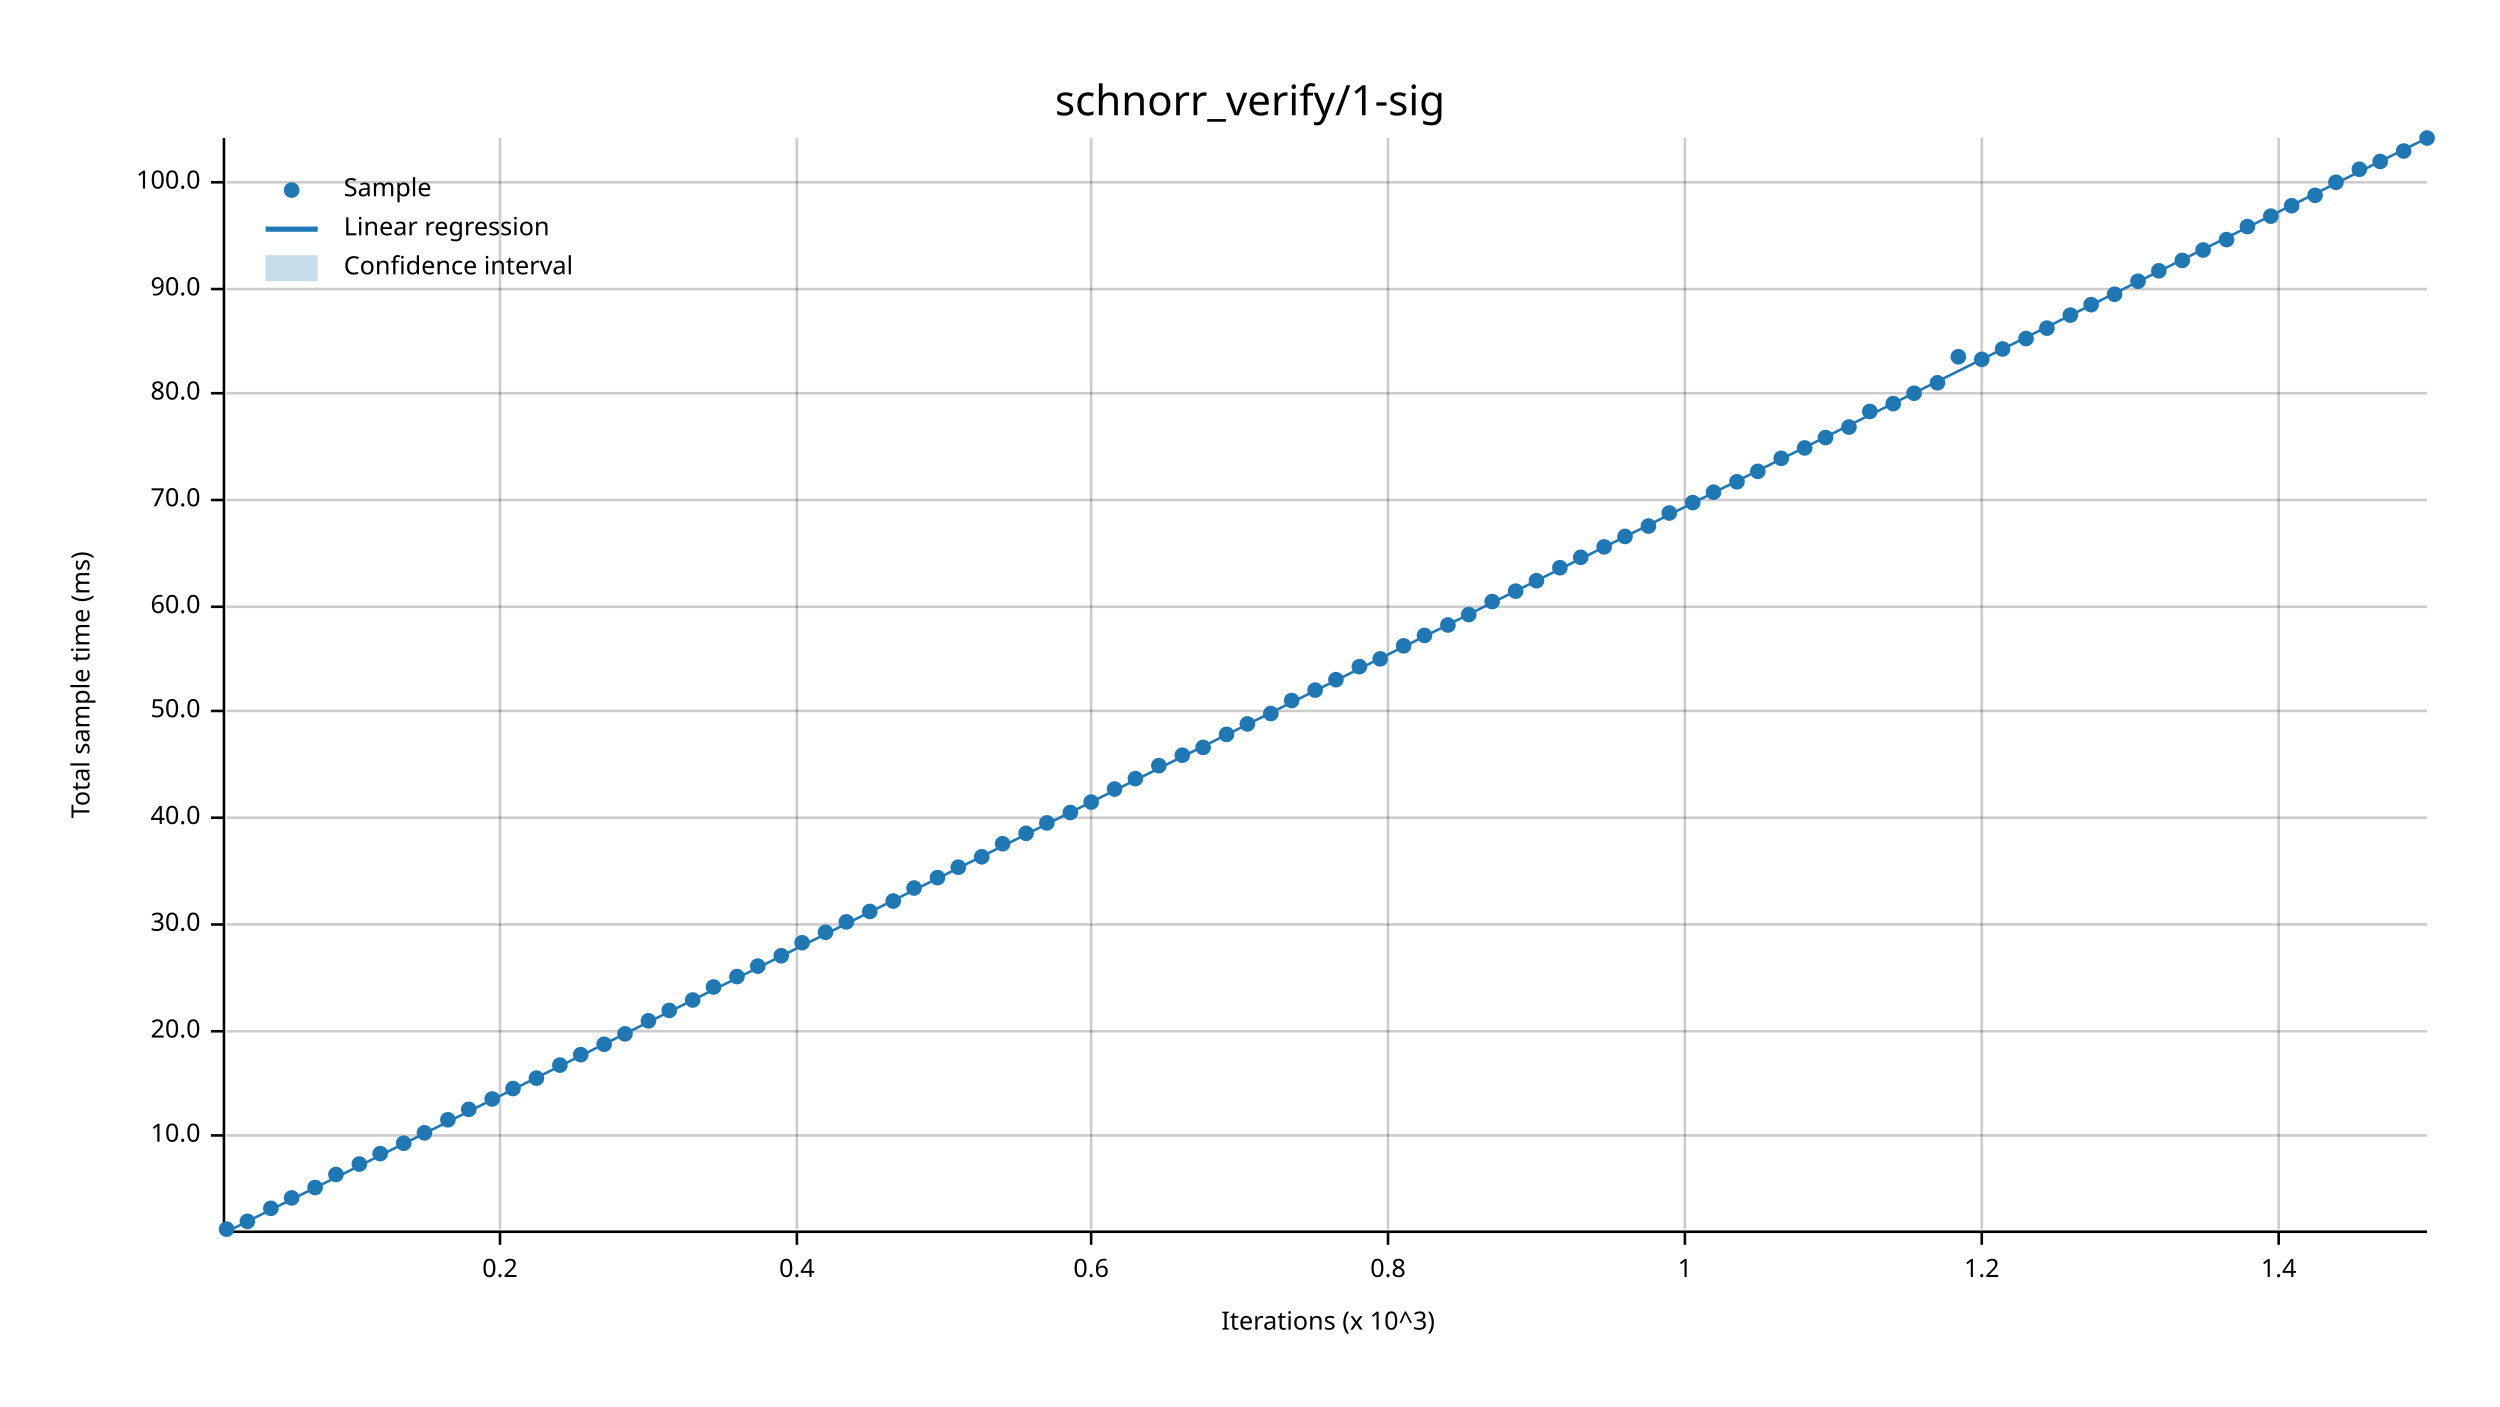
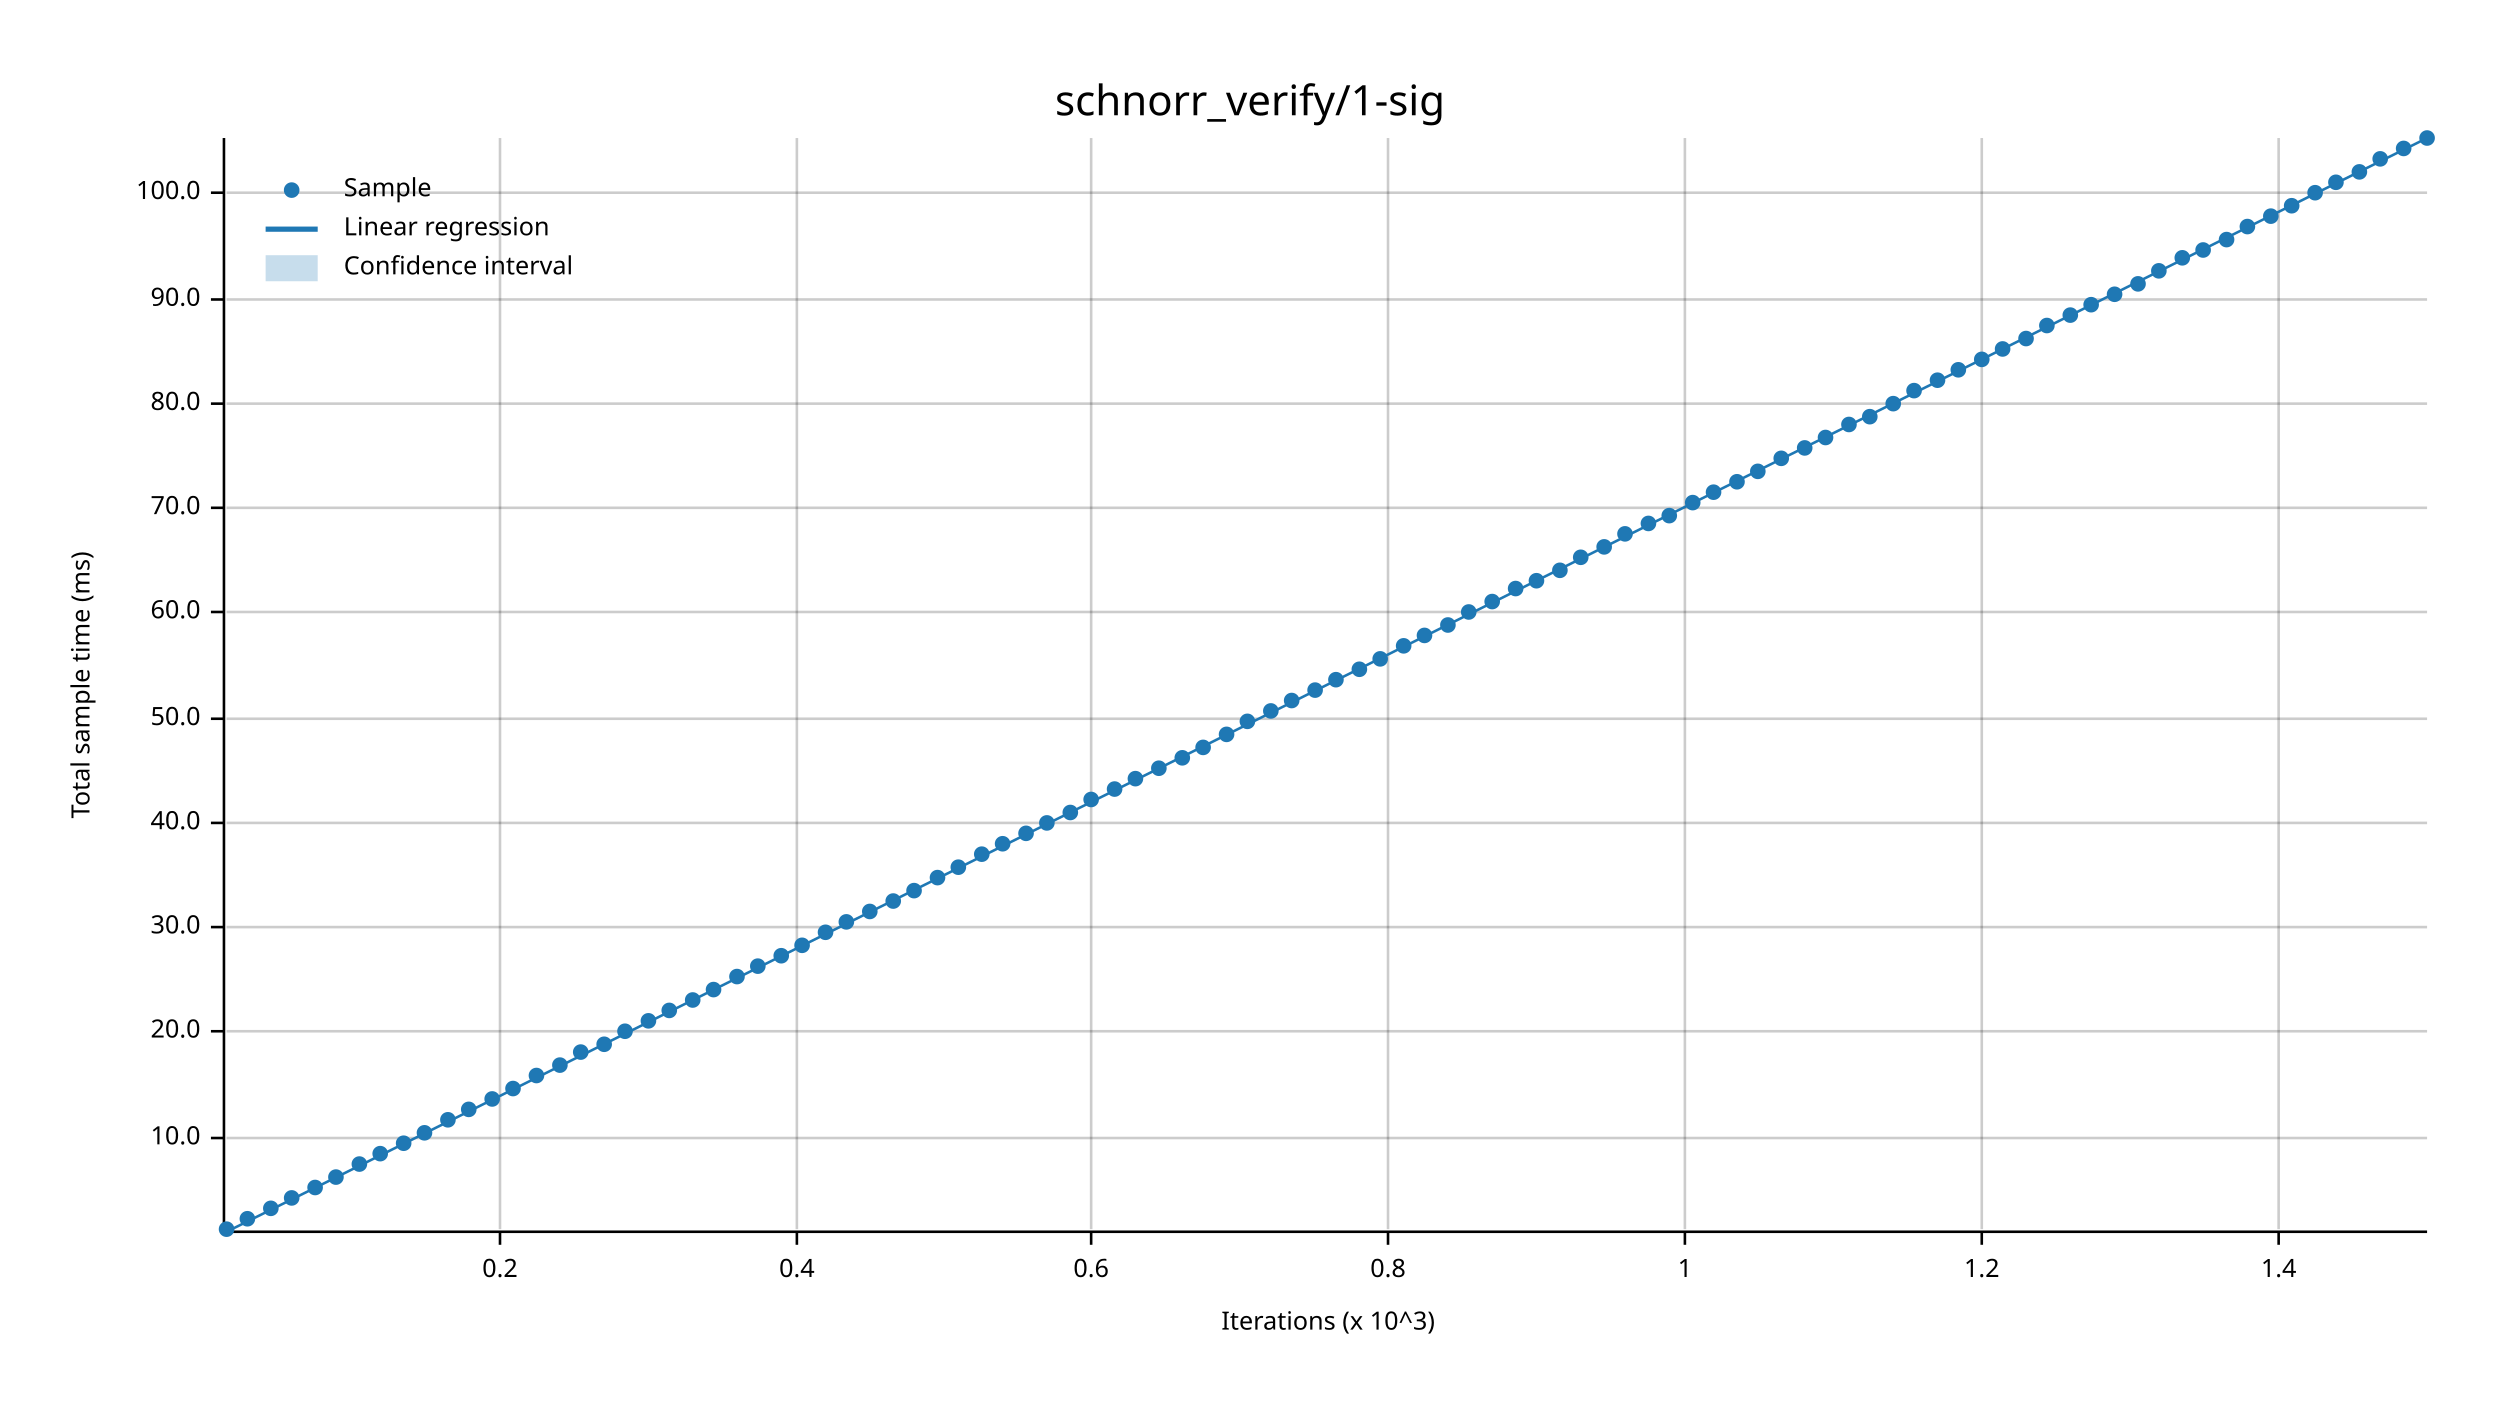
<svg xmlns="http://www.w3.org/2000/svg" width="960" height="540" viewBox="0 0 960 540">
  <text x="480" y="32" dy="0.76em" text-anchor="middle" font-family="sans-serif" font-size="16.129" opacity="1" fill="#000000">
schnorr_verify/1-sig
</text>
  <text x="27" y="263" dy="0.76em" text-anchor="middle" font-family="sans-serif" font-size="9.677" opacity="1" fill="#000000" transform="rotate(270, 27, 263)">
Total sample time (ms)
</text>
  <text x="510" y="513" dy="-0.5ex" text-anchor="middle" font-family="sans-serif" font-size="9.677" opacity="1" fill="#000000">
Iterations (x 10^3)
</text>
  <line opacity="0.2" stroke="#000000" stroke-width="1" x1="192" y1="472" x2="192" y2="53" />
  <line opacity="0.2" stroke="#000000" stroke-width="1" x1="306" y1="472" x2="306" y2="53" />
  <line opacity="0.2" stroke="#000000" stroke-width="1" x1="419" y1="472" x2="419" y2="53" />
  <line opacity="0.2" stroke="#000000" stroke-width="1" x1="533" y1="472" x2="533" y2="53" />
  <line opacity="0.2" stroke="#000000" stroke-width="1" x1="647" y1="472" x2="647" y2="53" />
  <line opacity="0.2" stroke="#000000" stroke-width="1" x1="761" y1="472" x2="761" y2="53" />
  <line opacity="0.2" stroke="#000000" stroke-width="1" x1="875" y1="472" x2="875" y2="53" />
-   <line opacity="0.2" stroke="#000000" stroke-width="1" x1="87" y1="436" x2="932" y2="436" />
+   <line opacity="0.2" stroke="#000000" stroke-width="1" x1="87" y1="437" x2="932" y2="437" />
  <line opacity="0.2" stroke="#000000" stroke-width="1" x1="87" y1="396" x2="932" y2="396" />
-   <line opacity="0.2" stroke="#000000" stroke-width="1" x1="87" y1="355" x2="932" y2="355" />
-   <line opacity="0.2" stroke="#000000" stroke-width="1" x1="87" y1="314" x2="932" y2="314" />
-   <line opacity="0.2" stroke="#000000" stroke-width="1" x1="87" y1="273" x2="932" y2="273" />
-   <line opacity="0.2" stroke="#000000" stroke-width="1" x1="87" y1="233" x2="932" y2="233" />
-   <line opacity="0.2" stroke="#000000" stroke-width="1" x1="87" y1="192" x2="932" y2="192" />
-   <line opacity="0.2" stroke="#000000" stroke-width="1" x1="87" y1="151" x2="932" y2="151" />
-   <line opacity="0.2" stroke="#000000" stroke-width="1" x1="87" y1="111" x2="932" y2="111" />
-   <line opacity="0.2" stroke="#000000" stroke-width="1" x1="87" y1="70" x2="932" y2="70" />
+   <line opacity="0.2" stroke="#000000" stroke-width="1" x1="87" y1="356" x2="932" y2="356" />
+   <line opacity="0.2" stroke="#000000" stroke-width="1" x1="87" y1="316" x2="932" y2="316" />
+   <line opacity="0.2" stroke="#000000" stroke-width="1" x1="87" y1="276" x2="932" y2="276" />
+   <line opacity="0.2" stroke="#000000" stroke-width="1" x1="87" y1="235" x2="932" y2="235" />
+   <line opacity="0.2" stroke="#000000" stroke-width="1" x1="87" y1="195" x2="932" y2="195" />
+   <line opacity="0.2" stroke="#000000" stroke-width="1" x1="87" y1="155" x2="932" y2="155" />
+   <line opacity="0.2" stroke="#000000" stroke-width="1" x1="87" y1="115" x2="932" y2="115" />
+   <line opacity="0.2" stroke="#000000" stroke-width="1" x1="87" y1="74" x2="932" y2="74" />
  <polyline fill="none" opacity="1" stroke="#000000" stroke-width="1" points="86,53 86,472 " />
-   <text x="77" y="436" dy="0.5ex" text-anchor="end" font-family="sans-serif" font-size="9.677" opacity="1" fill="#000000">
+   <text x="77" y="437" dy="0.5ex" text-anchor="end" font-family="sans-serif" font-size="9.677" opacity="1" fill="#000000">
10.0
</text>
-   <polyline fill="none" opacity="1" stroke="#000000" stroke-width="1" points="81,436 86,436 " />
+   <polyline fill="none" opacity="1" stroke="#000000" stroke-width="1" points="81,437 86,437 " />
  <text x="77" y="396" dy="0.5ex" text-anchor="end" font-family="sans-serif" font-size="9.677" opacity="1" fill="#000000">
20.0
</text>
  <polyline fill="none" opacity="1" stroke="#000000" stroke-width="1" points="81,396 86,396 " />
-   <text x="77" y="355" dy="0.5ex" text-anchor="end" font-family="sans-serif" font-size="9.677" opacity="1" fill="#000000">
+   <text x="77" y="356" dy="0.5ex" text-anchor="end" font-family="sans-serif" font-size="9.677" opacity="1" fill="#000000">
30.0
</text>
-   <polyline fill="none" opacity="1" stroke="#000000" stroke-width="1" points="81,355 86,355 " />
-   <text x="77" y="314" dy="0.5ex" text-anchor="end" font-family="sans-serif" font-size="9.677" opacity="1" fill="#000000">
+   <polyline fill="none" opacity="1" stroke="#000000" stroke-width="1" points="81,356 86,356 " />
+   <text x="77" y="316" dy="0.5ex" text-anchor="end" font-family="sans-serif" font-size="9.677" opacity="1" fill="#000000">
40.0
</text>
-   <polyline fill="none" opacity="1" stroke="#000000" stroke-width="1" points="81,314 86,314 " />
-   <text x="77" y="273" dy="0.5ex" text-anchor="end" font-family="sans-serif" font-size="9.677" opacity="1" fill="#000000">
+   <polyline fill="none" opacity="1" stroke="#000000" stroke-width="1" points="81,316 86,316 " />
+   <text x="77" y="276" dy="0.5ex" text-anchor="end" font-family="sans-serif" font-size="9.677" opacity="1" fill="#000000">
50.0
</text>
-   <polyline fill="none" opacity="1" stroke="#000000" stroke-width="1" points="81,273 86,273 " />
-   <text x="77" y="233" dy="0.5ex" text-anchor="end" font-family="sans-serif" font-size="9.677" opacity="1" fill="#000000">
+   <polyline fill="none" opacity="1" stroke="#000000" stroke-width="1" points="81,276 86,276 " />
+   <text x="77" y="235" dy="0.5ex" text-anchor="end" font-family="sans-serif" font-size="9.677" opacity="1" fill="#000000">
60.0
</text>
-   <polyline fill="none" opacity="1" stroke="#000000" stroke-width="1" points="81,233 86,233 " />
-   <text x="77" y="192" dy="0.5ex" text-anchor="end" font-family="sans-serif" font-size="9.677" opacity="1" fill="#000000">
+   <polyline fill="none" opacity="1" stroke="#000000" stroke-width="1" points="81,235 86,235 " />
+   <text x="77" y="195" dy="0.5ex" text-anchor="end" font-family="sans-serif" font-size="9.677" opacity="1" fill="#000000">
70.0
</text>
-   <polyline fill="none" opacity="1" stroke="#000000" stroke-width="1" points="81,192 86,192 " />
-   <text x="77" y="151" dy="0.5ex" text-anchor="end" font-family="sans-serif" font-size="9.677" opacity="1" fill="#000000">
+   <polyline fill="none" opacity="1" stroke="#000000" stroke-width="1" points="81,195 86,195 " />
+   <text x="77" y="155" dy="0.5ex" text-anchor="end" font-family="sans-serif" font-size="9.677" opacity="1" fill="#000000">
80.0
</text>
-   <polyline fill="none" opacity="1" stroke="#000000" stroke-width="1" points="81,151 86,151 " />
-   <text x="77" y="111" dy="0.5ex" text-anchor="end" font-family="sans-serif" font-size="9.677" opacity="1" fill="#000000">
+   <polyline fill="none" opacity="1" stroke="#000000" stroke-width="1" points="81,155 86,155 " />
+   <text x="77" y="115" dy="0.5ex" text-anchor="end" font-family="sans-serif" font-size="9.677" opacity="1" fill="#000000">
90.0
</text>
-   <polyline fill="none" opacity="1" stroke="#000000" stroke-width="1" points="81,111 86,111 " />
-   <text x="77" y="70" dy="0.5ex" text-anchor="end" font-family="sans-serif" font-size="9.677" opacity="1" fill="#000000">
+   <polyline fill="none" opacity="1" stroke="#000000" stroke-width="1" points="81,115 86,115 " />
+   <text x="77" y="74" dy="0.5ex" text-anchor="end" font-family="sans-serif" font-size="9.677" opacity="1" fill="#000000">
100.0
</text>
-   <polyline fill="none" opacity="1" stroke="#000000" stroke-width="1" points="81,70 86,70 " />
+   <polyline fill="none" opacity="1" stroke="#000000" stroke-width="1" points="81,74 86,74 " />
  <polyline fill="none" opacity="1" stroke="#000000" stroke-width="1" points="87,473 932,473 " />
  <text x="192" y="483" dy="0.76em" text-anchor="middle" font-family="sans-serif" font-size="9.677" opacity="1" fill="#000000">
0.2
</text>
  <polyline fill="none" opacity="1" stroke="#000000" stroke-width="1" points="192,473 192,478 " />
  <text x="306" y="483" dy="0.76em" text-anchor="middle" font-family="sans-serif" font-size="9.677" opacity="1" fill="#000000">
0.4
</text>
  <polyline fill="none" opacity="1" stroke="#000000" stroke-width="1" points="306,473 306,478 " />
  <text x="419" y="483" dy="0.76em" text-anchor="middle" font-family="sans-serif" font-size="9.677" opacity="1" fill="#000000">
0.6
</text>
  <polyline fill="none" opacity="1" stroke="#000000" stroke-width="1" points="419,473 419,478 " />
  <text x="533" y="483" dy="0.76em" text-anchor="middle" font-family="sans-serif" font-size="9.677" opacity="1" fill="#000000">
0.8
</text>
  <polyline fill="none" opacity="1" stroke="#000000" stroke-width="1" points="533,473 533,478 " />
  <text x="647" y="483" dy="0.76em" text-anchor="middle" font-family="sans-serif" font-size="9.677" opacity="1" fill="#000000">
1
</text>
  <polyline fill="none" opacity="1" stroke="#000000" stroke-width="1" points="647,473 647,478 " />
  <text x="761" y="483" dy="0.76em" text-anchor="middle" font-family="sans-serif" font-size="9.677" opacity="1" fill="#000000">
1.2
</text>
  <polyline fill="none" opacity="1" stroke="#000000" stroke-width="1" points="761,473 761,478 " />
  <text x="875" y="483" dy="0.76em" text-anchor="middle" font-family="sans-serif" font-size="9.677" opacity="1" fill="#000000">
1.4
</text>
  <polyline fill="none" opacity="1" stroke="#000000" stroke-width="1" points="875,473 875,478 " />
  <circle cx="87" cy="472" r="3" opacity="1" fill="#1F78B4" stroke="none" stroke-width="1" />
-   <circle cx="95" cy="469" r="3" opacity="1" fill="#1F78B4" stroke="none" stroke-width="1" />
+   <circle cx="95" cy="468" r="3" opacity="1" fill="#1F78B4" stroke="none" stroke-width="1" />
  <circle cx="104" cy="464" r="3" opacity="1" fill="#1F78B4" stroke="none" stroke-width="1" />
  <circle cx="112" cy="460" r="3" opacity="1" fill="#1F78B4" stroke="none" stroke-width="1" />
  <circle cx="121" cy="456" r="3" opacity="1" fill="#1F78B4" stroke="none" stroke-width="1" />
-   <circle cx="129" cy="451" r="3" opacity="1" fill="#1F78B4" stroke="none" stroke-width="1" />
+   <circle cx="129" cy="452" r="3" opacity="1" fill="#1F78B4" stroke="none" stroke-width="1" />
  <circle cx="138" cy="447" r="3" opacity="1" fill="#1F78B4" stroke="none" stroke-width="1" />
  <circle cx="146" cy="443" r="3" opacity="1" fill="#1F78B4" stroke="none" stroke-width="1" />
  <circle cx="155" cy="439" r="3" opacity="1" fill="#1F78B4" stroke="none" stroke-width="1" />
  <circle cx="163" cy="435" r="3" opacity="1" fill="#1F78B4" stroke="none" stroke-width="1" />
  <circle cx="172" cy="430" r="3" opacity="1" fill="#1F78B4" stroke="none" stroke-width="1" />
  <circle cx="180" cy="426" r="3" opacity="1" fill="#1F78B4" stroke="none" stroke-width="1" />
  <circle cx="189" cy="422" r="3" opacity="1" fill="#1F78B4" stroke="none" stroke-width="1" />
  <circle cx="197" cy="418" r="3" opacity="1" fill="#1F78B4" stroke="none" stroke-width="1" />
-   <circle cx="206" cy="414" r="3" opacity="1" fill="#1F78B4" stroke="none" stroke-width="1" />
+   <circle cx="206" cy="413" r="3" opacity="1" fill="#1F78B4" stroke="none" stroke-width="1" />
  <circle cx="215" cy="409" r="3" opacity="1" fill="#1F78B4" stroke="none" stroke-width="1" />
-   <circle cx="223" cy="405" r="3" opacity="1" fill="#1F78B4" stroke="none" stroke-width="1" />
+   <circle cx="223" cy="404" r="3" opacity="1" fill="#1F78B4" stroke="none" stroke-width="1" />
  <circle cx="232" cy="401" r="3" opacity="1" fill="#1F78B4" stroke="none" stroke-width="1" />
-   <circle cx="240" cy="397" r="3" opacity="1" fill="#1F78B4" stroke="none" stroke-width="1" />
+   <circle cx="240" cy="396" r="3" opacity="1" fill="#1F78B4" stroke="none" stroke-width="1" />
  <circle cx="249" cy="392" r="3" opacity="1" fill="#1F78B4" stroke="none" stroke-width="1" />
  <circle cx="257" cy="388" r="3" opacity="1" fill="#1F78B4" stroke="none" stroke-width="1" />
  <circle cx="266" cy="384" r="3" opacity="1" fill="#1F78B4" stroke="none" stroke-width="1" />
-   <circle cx="274" cy="379" r="3" opacity="1" fill="#1F78B4" stroke="none" stroke-width="1" />
+   <circle cx="274" cy="380" r="3" opacity="1" fill="#1F78B4" stroke="none" stroke-width="1" />
  <circle cx="283" cy="375" r="3" opacity="1" fill="#1F78B4" stroke="none" stroke-width="1" />
  <circle cx="291" cy="371" r="3" opacity="1" fill="#1F78B4" stroke="none" stroke-width="1" />
  <circle cx="300" cy="367" r="3" opacity="1" fill="#1F78B4" stroke="none" stroke-width="1" />
-   <circle cx="308" cy="362" r="3" opacity="1" fill="#1F78B4" stroke="none" stroke-width="1" />
+   <circle cx="308" cy="363" r="3" opacity="1" fill="#1F78B4" stroke="none" stroke-width="1" />
  <circle cx="317" cy="358" r="3" opacity="1" fill="#1F78B4" stroke="none" stroke-width="1" />
  <circle cx="325" cy="354" r="3" opacity="1" fill="#1F78B4" stroke="none" stroke-width="1" />
  <circle cx="334" cy="350" r="3" opacity="1" fill="#1F78B4" stroke="none" stroke-width="1" />
  <circle cx="343" cy="346" r="3" opacity="1" fill="#1F78B4" stroke="none" stroke-width="1" />
-   <circle cx="351" cy="341" r="3" opacity="1" fill="#1F78B4" stroke="none" stroke-width="1" />
+   <circle cx="351" cy="342" r="3" opacity="1" fill="#1F78B4" stroke="none" stroke-width="1" />
  <circle cx="360" cy="337" r="3" opacity="1" fill="#1F78B4" stroke="none" stroke-width="1" />
  <circle cx="368" cy="333" r="3" opacity="1" fill="#1F78B4" stroke="none" stroke-width="1" />
-   <circle cx="377" cy="329" r="3" opacity="1" fill="#1F78B4" stroke="none" stroke-width="1" />
+   <circle cx="377" cy="328" r="3" opacity="1" fill="#1F78B4" stroke="none" stroke-width="1" />
  <circle cx="385" cy="324" r="3" opacity="1" fill="#1F78B4" stroke="none" stroke-width="1" />
  <circle cx="394" cy="320" r="3" opacity="1" fill="#1F78B4" stroke="none" stroke-width="1" />
  <circle cx="402" cy="316" r="3" opacity="1" fill="#1F78B4" stroke="none" stroke-width="1" />
  <circle cx="411" cy="312" r="3" opacity="1" fill="#1F78B4" stroke="none" stroke-width="1" />
-   <circle cx="419" cy="308" r="3" opacity="1" fill="#1F78B4" stroke="none" stroke-width="1" />
+   <circle cx="419" cy="307" r="3" opacity="1" fill="#1F78B4" stroke="none" stroke-width="1" />
  <circle cx="428" cy="303" r="3" opacity="1" fill="#1F78B4" stroke="none" stroke-width="1" />
  <circle cx="436" cy="299" r="3" opacity="1" fill="#1F78B4" stroke="none" stroke-width="1" />
-   <circle cx="445" cy="294" r="3" opacity="1" fill="#1F78B4" stroke="none" stroke-width="1" />
-   <circle cx="454" cy="290" r="3" opacity="1" fill="#1F78B4" stroke="none" stroke-width="1" />
+   <circle cx="445" cy="295" r="3" opacity="1" fill="#1F78B4" stroke="none" stroke-width="1" />
+   <circle cx="454" cy="291" r="3" opacity="1" fill="#1F78B4" stroke="none" stroke-width="1" />
  <circle cx="462" cy="287" r="3" opacity="1" fill="#1F78B4" stroke="none" stroke-width="1" />
  <circle cx="471" cy="282" r="3" opacity="1" fill="#1F78B4" stroke="none" stroke-width="1" />
-   <circle cx="479" cy="278" r="3" opacity="1" fill="#1F78B4" stroke="none" stroke-width="1" />
-   <circle cx="488" cy="274" r="3" opacity="1" fill="#1F78B4" stroke="none" stroke-width="1" />
+   <circle cx="479" cy="277" r="3" opacity="1" fill="#1F78B4" stroke="none" stroke-width="1" />
+   <circle cx="488" cy="273" r="3" opacity="1" fill="#1F78B4" stroke="none" stroke-width="1" />
  <circle cx="496" cy="269" r="3" opacity="1" fill="#1F78B4" stroke="none" stroke-width="1" />
  <circle cx="505" cy="265" r="3" opacity="1" fill="#1F78B4" stroke="none" stroke-width="1" />
  <circle cx="513" cy="261" r="3" opacity="1" fill="#1F78B4" stroke="none" stroke-width="1" />
-   <circle cx="522" cy="256" r="3" opacity="1" fill="#1F78B4" stroke="none" stroke-width="1" />
+   <circle cx="522" cy="257" r="3" opacity="1" fill="#1F78B4" stroke="none" stroke-width="1" />
  <circle cx="530" cy="253" r="3" opacity="1" fill="#1F78B4" stroke="none" stroke-width="1" />
  <circle cx="539" cy="248" r="3" opacity="1" fill="#1F78B4" stroke="none" stroke-width="1" />
  <circle cx="547" cy="244" r="3" opacity="1" fill="#1F78B4" stroke="none" stroke-width="1" />
  <circle cx="556" cy="240" r="3" opacity="1" fill="#1F78B4" stroke="none" stroke-width="1" />
-   <circle cx="564" cy="236" r="3" opacity="1" fill="#1F78B4" stroke="none" stroke-width="1" />
+   <circle cx="564" cy="235" r="3" opacity="1" fill="#1F78B4" stroke="none" stroke-width="1" />
  <circle cx="573" cy="231" r="3" opacity="1" fill="#1F78B4" stroke="none" stroke-width="1" />
-   <circle cx="582" cy="227" r="3" opacity="1" fill="#1F78B4" stroke="none" stroke-width="1" />
+   <circle cx="582" cy="226" r="3" opacity="1" fill="#1F78B4" stroke="none" stroke-width="1" />
  <circle cx="590" cy="223" r="3" opacity="1" fill="#1F78B4" stroke="none" stroke-width="1" />
-   <circle cx="599" cy="218" r="3" opacity="1" fill="#1F78B4" stroke="none" stroke-width="1" />
+   <circle cx="599" cy="219" r="3" opacity="1" fill="#1F78B4" stroke="none" stroke-width="1" />
  <circle cx="607" cy="214" r="3" opacity="1" fill="#1F78B4" stroke="none" stroke-width="1" />
  <circle cx="616" cy="210" r="3" opacity="1" fill="#1F78B4" stroke="none" stroke-width="1" />
-   <circle cx="624" cy="206" r="3" opacity="1" fill="#1F78B4" stroke="none" stroke-width="1" />
-   <circle cx="633" cy="202" r="3" opacity="1" fill="#1F78B4" stroke="none" stroke-width="1" />
-   <circle cx="641" cy="197" r="3" opacity="1" fill="#1F78B4" stroke="none" stroke-width="1" />
+   <circle cx="624" cy="205" r="3" opacity="1" fill="#1F78B4" stroke="none" stroke-width="1" />
+   <circle cx="633" cy="201" r="3" opacity="1" fill="#1F78B4" stroke="none" stroke-width="1" />
+   <circle cx="641" cy="198" r="3" opacity="1" fill="#1F78B4" stroke="none" stroke-width="1" />
  <circle cx="650" cy="193" r="3" opacity="1" fill="#1F78B4" stroke="none" stroke-width="1" />
  <circle cx="658" cy="189" r="3" opacity="1" fill="#1F78B4" stroke="none" stroke-width="1" />
  <circle cx="667" cy="185" r="3" opacity="1" fill="#1F78B4" stroke="none" stroke-width="1" />
  <circle cx="675" cy="181" r="3" opacity="1" fill="#1F78B4" stroke="none" stroke-width="1" />
  <circle cx="684" cy="176" r="3" opacity="1" fill="#1F78B4" stroke="none" stroke-width="1" />
  <circle cx="693" cy="172" r="3" opacity="1" fill="#1F78B4" stroke="none" stroke-width="1" />
  <circle cx="701" cy="168" r="3" opacity="1" fill="#1F78B4" stroke="none" stroke-width="1" />
-   <circle cx="710" cy="164" r="3" opacity="1" fill="#1F78B4" stroke="none" stroke-width="1" />
-   <circle cx="718" cy="158" r="3" opacity="1" fill="#1F78B4" stroke="none" stroke-width="1" />
+   <circle cx="710" cy="163" r="3" opacity="1" fill="#1F78B4" stroke="none" stroke-width="1" />
+   <circle cx="718" cy="160" r="3" opacity="1" fill="#1F78B4" stroke="none" stroke-width="1" />
  <circle cx="727" cy="155" r="3" opacity="1" fill="#1F78B4" stroke="none" stroke-width="1" />
-   <circle cx="735" cy="151" r="3" opacity="1" fill="#1F78B4" stroke="none" stroke-width="1" />
-   <circle cx="744" cy="147" r="3" opacity="1" fill="#1F78B4" stroke="none" stroke-width="1" />
-   <circle cx="752" cy="137" r="3" opacity="1" fill="#1F78B4" stroke="none" stroke-width="1" />
+   <circle cx="735" cy="150" r="3" opacity="1" fill="#1F78B4" stroke="none" stroke-width="1" />
+   <circle cx="744" cy="146" r="3" opacity="1" fill="#1F78B4" stroke="none" stroke-width="1" />
+   <circle cx="752" cy="142" r="3" opacity="1" fill="#1F78B4" stroke="none" stroke-width="1" />
  <circle cx="761" cy="138" r="3" opacity="1" fill="#1F78B4" stroke="none" stroke-width="1" />
  <circle cx="769" cy="134" r="3" opacity="1" fill="#1F78B4" stroke="none" stroke-width="1" />
  <circle cx="778" cy="130" r="3" opacity="1" fill="#1F78B4" stroke="none" stroke-width="1" />
-   <circle cx="786" cy="126" r="3" opacity="1" fill="#1F78B4" stroke="none" stroke-width="1" />
+   <circle cx="786" cy="125" r="3" opacity="1" fill="#1F78B4" stroke="none" stroke-width="1" />
  <circle cx="795" cy="121" r="3" opacity="1" fill="#1F78B4" stroke="none" stroke-width="1" />
  <circle cx="803" cy="117" r="3" opacity="1" fill="#1F78B4" stroke="none" stroke-width="1" />
  <circle cx="812" cy="113" r="3" opacity="1" fill="#1F78B4" stroke="none" stroke-width="1" />
-   <circle cx="821" cy="108" r="3" opacity="1" fill="#1F78B4" stroke="none" stroke-width="1" />
+   <circle cx="821" cy="109" r="3" opacity="1" fill="#1F78B4" stroke="none" stroke-width="1" />
  <circle cx="829" cy="104" r="3" opacity="1" fill="#1F78B4" stroke="none" stroke-width="1" />
-   <circle cx="838" cy="100" r="3" opacity="1" fill="#1F78B4" stroke="none" stroke-width="1" />
+   <circle cx="838" cy="99" r="3" opacity="1" fill="#1F78B4" stroke="none" stroke-width="1" />
  <circle cx="846" cy="96" r="3" opacity="1" fill="#1F78B4" stroke="none" stroke-width="1" />
  <circle cx="855" cy="92" r="3" opacity="1" fill="#1F78B4" stroke="none" stroke-width="1" />
  <circle cx="863" cy="87" r="3" opacity="1" fill="#1F78B4" stroke="none" stroke-width="1" />
  <circle cx="872" cy="83" r="3" opacity="1" fill="#1F78B4" stroke="none" stroke-width="1" />
  <circle cx="880" cy="79" r="3" opacity="1" fill="#1F78B4" stroke="none" stroke-width="1" />
-   <circle cx="889" cy="75" r="3" opacity="1" fill="#1F78B4" stroke="none" stroke-width="1" />
+   <circle cx="889" cy="74" r="3" opacity="1" fill="#1F78B4" stroke="none" stroke-width="1" />
  <circle cx="897" cy="70" r="3" opacity="1" fill="#1F78B4" stroke="none" stroke-width="1" />
-   <circle cx="906" cy="65" r="3" opacity="1" fill="#1F78B4" stroke="none" stroke-width="1" />
-   <circle cx="914" cy="62" r="3" opacity="1" fill="#1F78B4" stroke="none" stroke-width="1" />
-   <circle cx="923" cy="58" r="3" opacity="1" fill="#1F78B4" stroke="none" stroke-width="1" />
+   <circle cx="906" cy="66" r="3" opacity="1" fill="#1F78B4" stroke="none" stroke-width="1" />
+   <circle cx="914" cy="61" r="3" opacity="1" fill="#1F78B4" stroke="none" stroke-width="1" />
+   <circle cx="923" cy="57" r="3" opacity="1" fill="#1F78B4" stroke="none" stroke-width="1" />
  <circle cx="932" cy="53" r="3" opacity="1" fill="#1F78B4" stroke="none" stroke-width="1" />
  <polyline fill="none" opacity="1" stroke="#1F78B4" stroke-width="1" points="87,473 932,53 " />
  <polygon opacity="0.25" fill="#1F78B4" points="87,473 932,53 932,53 " />
  <text x="132" y="68" dy="0.76em" text-anchor="start" font-family="sans-serif" font-size="9.677" opacity="1" fill="#000000">
Sample
</text>
  <text x="132" y="83" dy="0.76em" text-anchor="start" font-family="sans-serif" font-size="9.677" opacity="1" fill="#000000">
Linear regression
</text>
  <text x="132" y="98" dy="0.76em" text-anchor="start" font-family="sans-serif" font-size="9.677" opacity="1" fill="#000000">
Confidence interval
</text>
  <circle cx="112" cy="73" r="3" opacity="1" fill="#1F78B4" stroke="none" stroke-width="1" />
  <polyline fill="none" opacity="1" stroke="#1F78B4" stroke-width="2" points="102,88 122,88 " />
  <rect x="102" y="98" width="20" height="10" opacity="0.25" fill="#1F78B4" stroke="none" />
</svg>
